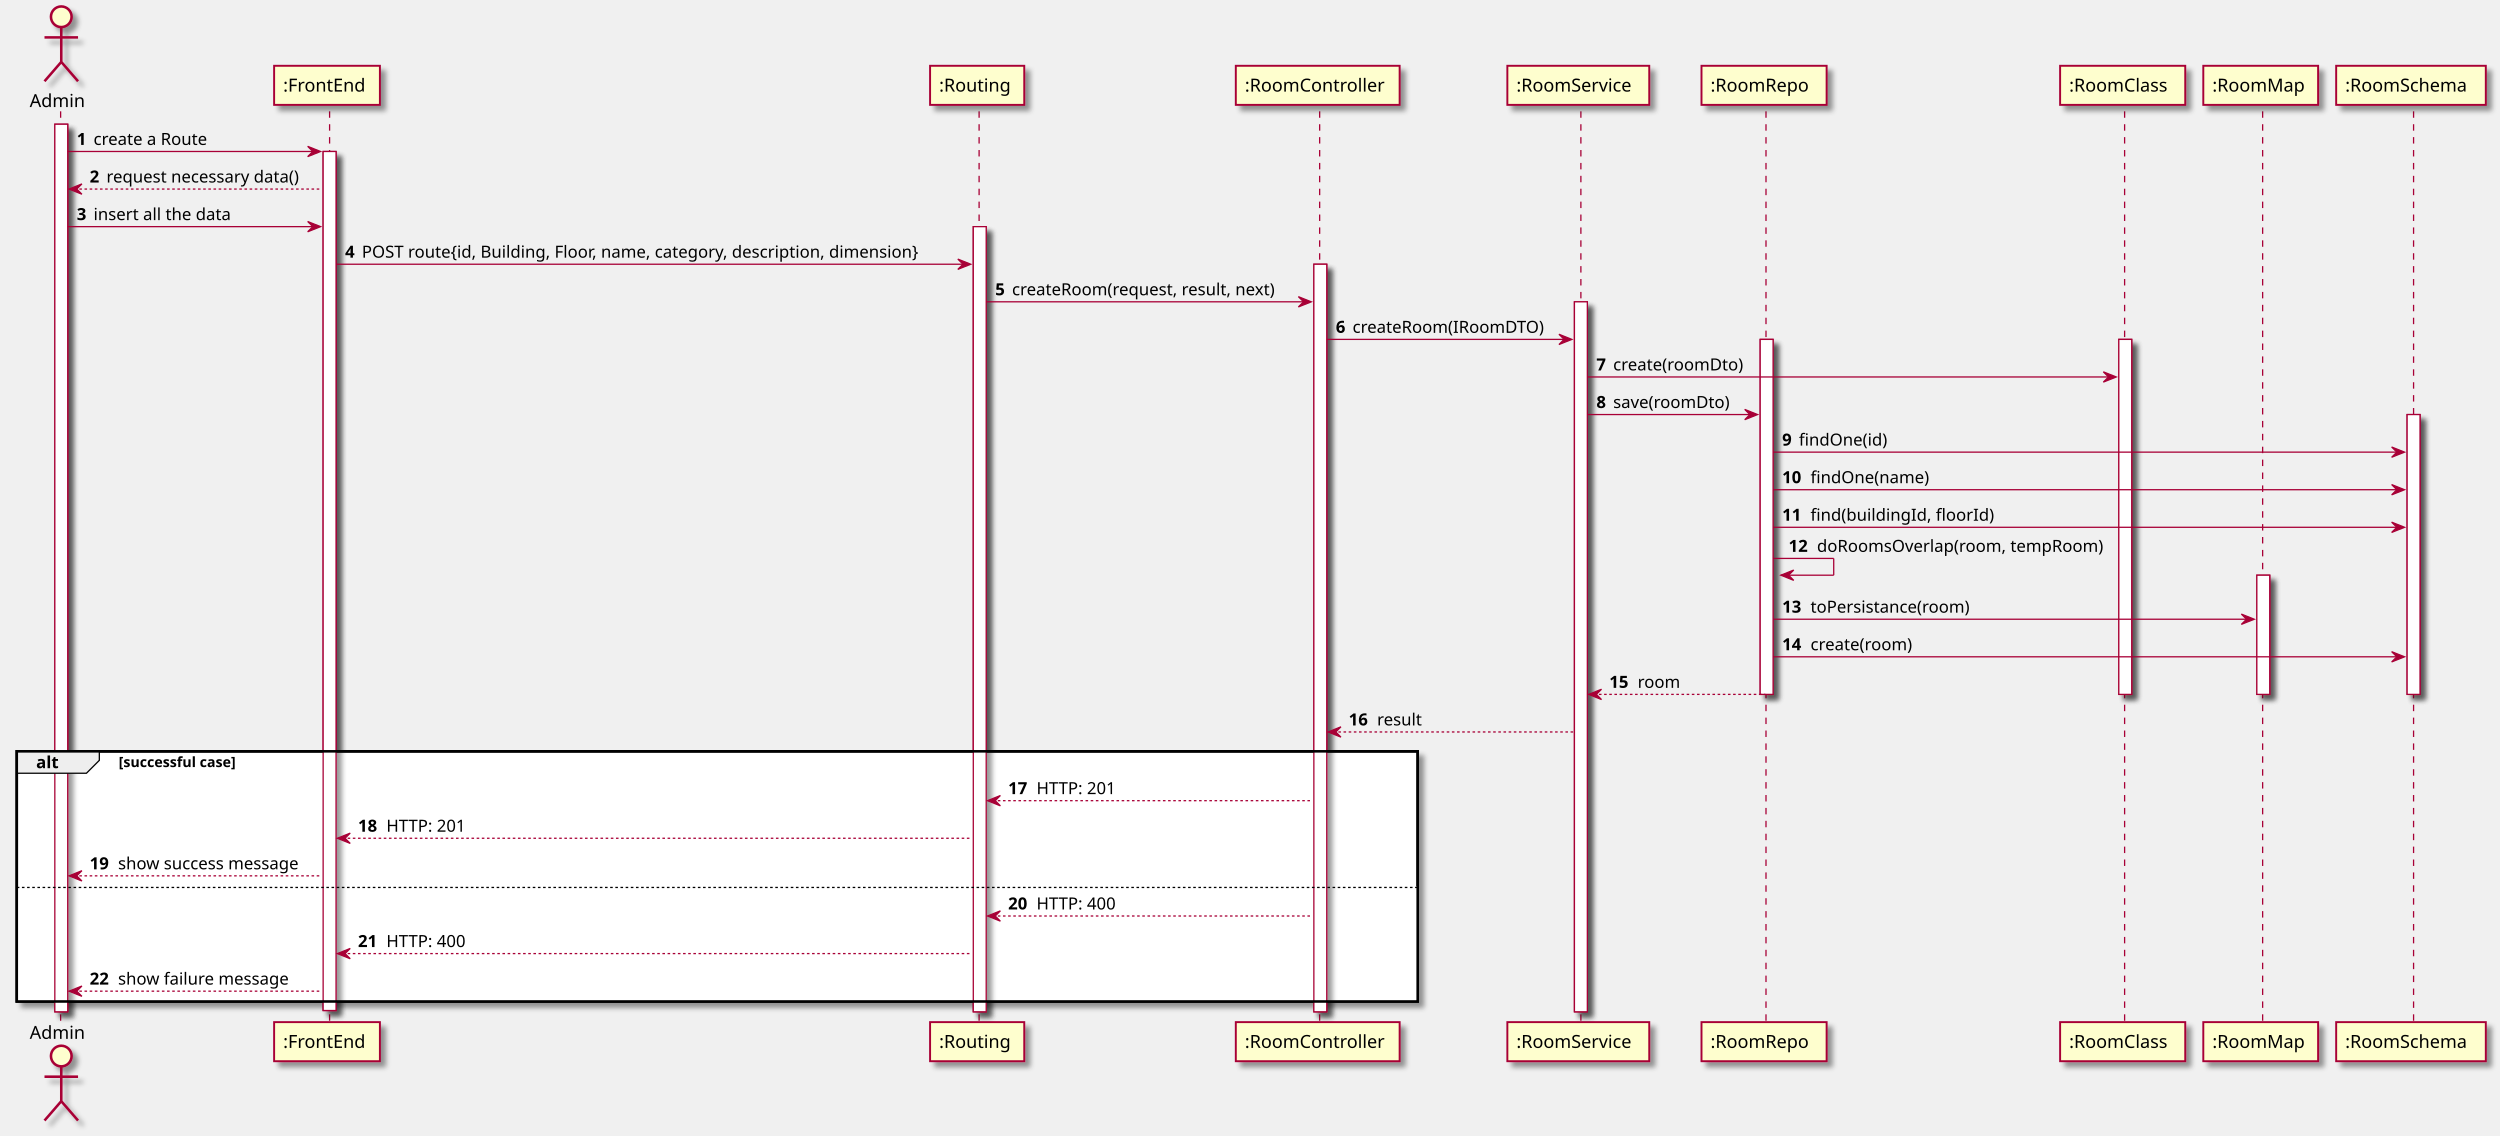
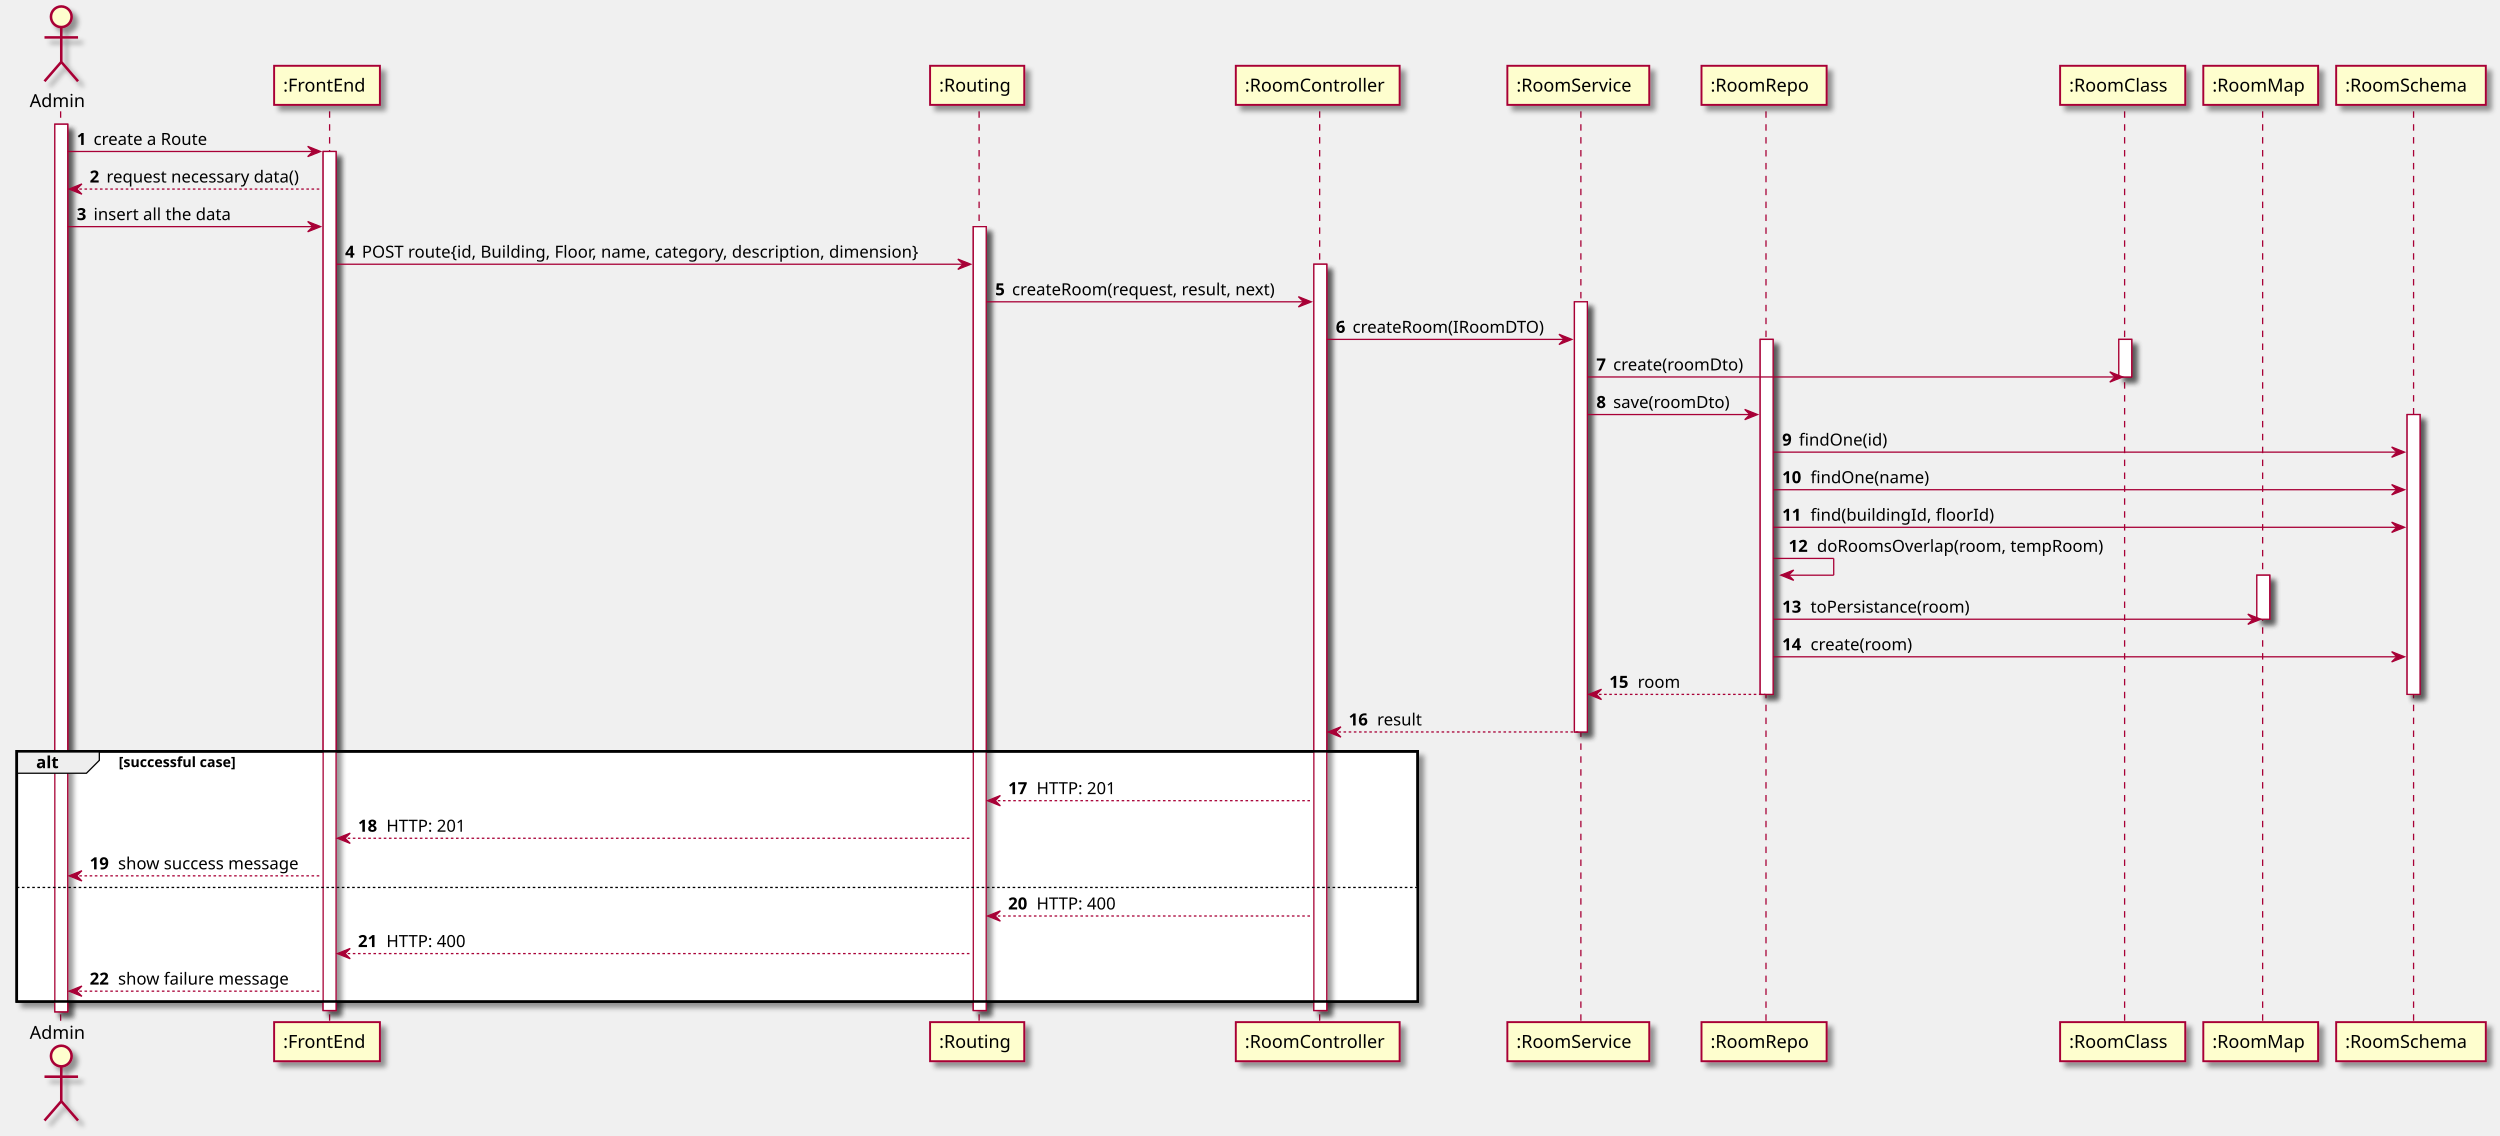
<svg xmlns="http://www.w3.org/2000/svg" contentScriptType="application/ecmascript" contentStyleType="text/css" height="880px" preserveAspectRatio="none" style="width:1938px;height:880px;" version="1.1" viewBox="0 0 1938 880" width="1938px" zoomAndPan="magnify">
  <defs>
-     <filter height="300%" id="fq3aflymbqfn6" width="300%" x="-1" y="-1">
+     <filter height="300%" id="f1nnuyp2py1yns" width="300%" x="-1" y="-1">
      <feGaussianBlur result="blurOut" stdDeviation="2.0" />
      <feColorMatrix in="blurOut" result="blurOut2" type="matrix" values="0 0 0 0 0 0 0 0 0 0 0 0 0 0 0 0 0 0 .4 0" />
      <feOffset dx="4.0" dy="4.0" in="blurOut2" result="blurOut3" />
      <feBlend in="SourceGraphic" in2="blurOut3" mode="normal" />
    </filter>
  </defs>
  <g>
-     <rect fill="#FFFFFF" filter="url(#fq3aflymbqfn6)" height="688.055" style="stroke: #A80036; stroke-width: 1.0;" width="10" x="42.5" y="96.297" />
-     <rect fill="#FFFFFF" filter="url(#fq3aflymbqfn6)" height="665.922" style="stroke: #A80036; stroke-width: 1.0;" width="10" x="250.5" y="117.43" />
-     <rect fill="#FFFFFF" filter="url(#fq3aflymbqfn6)" height="608.656" style="stroke: #A80036; stroke-width: 1.0;" width="10" x="754.5" y="175.695" />
-     <rect fill="#FFFFFF" filter="url(#fq3aflymbqfn6)" height="579.523" style="stroke: #A80036; stroke-width: 1.0;" width="10" x="1018.5" y="204.828" />
-     <rect fill="#FFFFFF" filter="url(#fq3aflymbqfn6)" height="550.391" style="stroke: #A80036; stroke-width: 1.0;" width="10" x="1220.5" y="233.961" />
-     <rect fill="#FFFFFF" filter="url(#fq3aflymbqfn6)" height="275.195" style="stroke: #A80036; stroke-width: 1.0;" width="10" x="1364.5" y="263.094" />
-     <rect fill="#FFFFFF" filter="url(#fq3aflymbqfn6)" height="275.195" style="stroke: #A80036; stroke-width: 1.0;" width="10" x="1642.5" y="263.094" />
-     <rect fill="#FFFFFF" filter="url(#fq3aflymbqfn6)" height="92.398" style="stroke: #A80036; stroke-width: 1.0;" width="10" x="1749.5" y="445.891" />
-     <rect fill="#FFFFFF" filter="url(#fq3aflymbqfn6)" height="216.93" style="stroke: #A80036; stroke-width: 1.0;" width="10" x="1866" y="321.359" />
-     <rect fill="#FFFFFF" filter="url(#fq3aflymbqfn6)" height="193.93" style="stroke: #000000; stroke-width: 2.0;" width="1086" x="13" y="582.422" />
+     <rect fill="#FFFFFF" filter="url(#f1nnuyp2py1yns)" height="688.055" style="stroke: #A80036; stroke-width: 1.0;" width="10" x="42.5" y="96.297" />
+     <rect fill="#FFFFFF" filter="url(#f1nnuyp2py1yns)" height="665.922" style="stroke: #A80036; stroke-width: 1.0;" width="10" x="250.5" y="117.43" />
+     <rect fill="#FFFFFF" filter="url(#f1nnuyp2py1yns)" height="607.656" style="stroke: #A80036; stroke-width: 1.0;" width="10" x="754.5" y="175.695" />
+     <rect fill="#FFFFFF" filter="url(#f1nnuyp2py1yns)" height="578.523" style="stroke: #A80036; stroke-width: 1.0;" width="10" x="1018.5" y="204.828" />
+     <rect fill="#FFFFFF" filter="url(#f1nnuyp2py1yns)" height="333.461" style="stroke: #A80036; stroke-width: 1.0;" width="10" x="1220.5" y="233.961" />
+     <rect fill="#FFFFFF" filter="url(#f1nnuyp2py1yns)" height="275.195" style="stroke: #A80036; stroke-width: 1.0;" width="10" x="1364.5" y="263.094" />
+     <rect fill="#FFFFFF" filter="url(#f1nnuyp2py1yns)" height="29.133" style="stroke: #A80036; stroke-width: 1.0;" width="10" x="1642.5" y="263.094" />
+     <rect fill="#FFFFFF" filter="url(#f1nnuyp2py1yns)" height="34.133" style="stroke: #A80036; stroke-width: 1.0;" width="10" x="1749.5" y="445.891" />
+     <rect fill="#FFFFFF" filter="url(#f1nnuyp2py1yns)" height="216.93" style="stroke: #A80036; stroke-width: 1.0;" width="10" x="1866" y="321.359" />
+     <rect fill="#FFFFFF" filter="url(#f1nnuyp2py1yns)" height="193.93" style="stroke: #000000; stroke-width: 2.0;" width="1086" x="13" y="582.422" />
    <rect fill="#FFFFFF" height="89.398" style="stroke: none; stroke-width: 1.0;" width="1086" x="13" y="686.953" />
    <line style="stroke: #A80036; stroke-width: 1.0; stroke-dasharray: 5.0,5.0;" x1="47" x2="47" y1="86.297" y2="793.352" />
    <line style="stroke: #A80036; stroke-width: 1.0; stroke-dasharray: 5.0,5.0;" x1="255.5" x2="255.5" y1="86.297" y2="793.352" />
    <line style="stroke: #A80036; stroke-width: 1.0; stroke-dasharray: 5.0,5.0;" x1="759" x2="759" y1="86.297" y2="793.352" />
    <line style="stroke: #A80036; stroke-width: 1.0; stroke-dasharray: 5.0,5.0;" x1="1023" x2="1023" y1="86.297" y2="793.352" />
    <line style="stroke: #A80036; stroke-width: 1.0; stroke-dasharray: 5.0,5.0;" x1="1225.5" x2="1225.5" y1="86.297" y2="793.352" />
    <line style="stroke: #A80036; stroke-width: 1.0; stroke-dasharray: 5.0,5.0;" x1="1369" x2="1369" y1="86.297" y2="793.352" />
    <line style="stroke: #A80036; stroke-width: 1.0; stroke-dasharray: 5.0,5.0;" x1="1647" x2="1647" y1="86.297" y2="793.352" />
    <line style="stroke: #A80036; stroke-width: 1.0; stroke-dasharray: 5.0,5.0;" x1="1754" x2="1754" y1="86.297" y2="793.352" />
    <line style="stroke: #A80036; stroke-width: 1.0; stroke-dasharray: 5.0,5.0;" x1="1871" x2="1871" y1="86.297" y2="793.352" />
    <text fill="#000000" font-family="sans-serif" font-size="14" lengthAdjust="spacingAndGlyphs" textLength="43" x="23" y="82.995">Admin</text>
-     <ellipse cx="47.5" cy="13" fill="#FEFECE" filter="url(#fq3aflymbqfn6)" rx="8" ry="8" style="stroke: #A80036; stroke-width: 2.0;" />
-     <path d="M47.5,21 L47.5,48 M34.5,29 L60.5,29 M47.5,48 L34.5,63 M47.5,48 L60.5,63 " fill="none" filter="url(#fq3aflymbqfn6)" style="stroke: #A80036; stroke-width: 2.0;" />
+     <ellipse cx="47.5" cy="13" fill="#FEFECE" filter="url(#f1nnuyp2py1yns)" rx="8" ry="8" style="stroke: #A80036; stroke-width: 2.0;" />
+     <path d="M47.5,21 L47.5,48 M34.5,29 L60.5,29 M47.5,48 L34.5,63 M47.5,48 L60.5,63 " fill="none" filter="url(#f1nnuyp2py1yns)" style="stroke: #A80036; stroke-width: 2.0;" />
    <text fill="#000000" font-family="sans-serif" font-size="14" lengthAdjust="spacingAndGlyphs" textLength="43" x="23" y="805.347">Admin</text>
-     <ellipse cx="47.5" cy="818.648" fill="#FEFECE" filter="url(#fq3aflymbqfn6)" rx="8" ry="8" style="stroke: #A80036; stroke-width: 2.0;" />
-     <path d="M47.5,826.648 L47.5,853.648 M34.5,834.648 L60.5,834.648 M47.5,853.648 L34.5,868.648 M47.5,853.648 L60.5,868.648 " fill="none" filter="url(#fq3aflymbqfn6)" style="stroke: #A80036; stroke-width: 2.0;" />
-     <rect fill="#FEFECE" filter="url(#fq3aflymbqfn6)" height="30.297" style="stroke: #A80036; stroke-width: 1.5;" width="82" x="212.5" y="51" />
+     <ellipse cx="47.5" cy="818.648" fill="#FEFECE" filter="url(#f1nnuyp2py1yns)" rx="8" ry="8" style="stroke: #A80036; stroke-width: 2.0;" />
+     <path d="M47.5,826.648 L47.5,853.648 M34.5,834.648 L60.5,834.648 M47.5,853.648 L34.5,868.648 M47.5,853.648 L60.5,868.648 " fill="none" filter="url(#f1nnuyp2py1yns)" style="stroke: #A80036; stroke-width: 2.0;" />
+     <rect fill="#FEFECE" filter="url(#f1nnuyp2py1yns)" height="30.297" style="stroke: #A80036; stroke-width: 1.5;" width="82" x="212.5" y="51" />
    <text fill="#000000" font-family="sans-serif" font-size="14" lengthAdjust="spacingAndGlyphs" textLength="68" x="219.5" y="70.995">:FrontEnd</text>
-     <rect fill="#FEFECE" filter="url(#fq3aflymbqfn6)" height="30.297" style="stroke: #A80036; stroke-width: 1.5;" width="82" x="212.5" y="792.352" />
+     <rect fill="#FEFECE" filter="url(#f1nnuyp2py1yns)" height="30.297" style="stroke: #A80036; stroke-width: 1.5;" width="82" x="212.5" y="792.352" />
    <text fill="#000000" font-family="sans-serif" font-size="14" lengthAdjust="spacingAndGlyphs" textLength="68" x="219.5" y="812.347">:FrontEnd</text>
-     <rect fill="#FEFECE" filter="url(#fq3aflymbqfn6)" height="30.297" style="stroke: #A80036; stroke-width: 1.5;" width="73" x="721" y="51" />
+     <rect fill="#FEFECE" filter="url(#f1nnuyp2py1yns)" height="30.297" style="stroke: #A80036; stroke-width: 1.5;" width="73" x="721" y="51" />
    <text fill="#000000" font-family="sans-serif" font-size="14" lengthAdjust="spacingAndGlyphs" textLength="59" x="728" y="70.995">:Routing</text>
-     <rect fill="#FEFECE" filter="url(#fq3aflymbqfn6)" height="30.297" style="stroke: #A80036; stroke-width: 1.5;" width="73" x="721" y="792.352" />
+     <rect fill="#FEFECE" filter="url(#f1nnuyp2py1yns)" height="30.297" style="stroke: #A80036; stroke-width: 1.5;" width="73" x="721" y="792.352" />
    <text fill="#000000" font-family="sans-serif" font-size="14" lengthAdjust="spacingAndGlyphs" textLength="59" x="728" y="812.347">:Routing</text>
-     <rect fill="#FEFECE" filter="url(#fq3aflymbqfn6)" height="30.297" style="stroke: #A80036; stroke-width: 1.5;" width="127" x="958" y="51" />
+     <rect fill="#FEFECE" filter="url(#f1nnuyp2py1yns)" height="30.297" style="stroke: #A80036; stroke-width: 1.5;" width="127" x="958" y="51" />
    <text fill="#000000" font-family="sans-serif" font-size="14" lengthAdjust="spacingAndGlyphs" textLength="113" x="965" y="70.995">:RoomController</text>
-     <rect fill="#FEFECE" filter="url(#fq3aflymbqfn6)" height="30.297" style="stroke: #A80036; stroke-width: 1.5;" width="127" x="958" y="792.352" />
+     <rect fill="#FEFECE" filter="url(#f1nnuyp2py1yns)" height="30.297" style="stroke: #A80036; stroke-width: 1.5;" width="127" x="958" y="792.352" />
    <text fill="#000000" font-family="sans-serif" font-size="14" lengthAdjust="spacingAndGlyphs" textLength="113" x="965" y="812.347">:RoomController</text>
-     <rect fill="#FEFECE" filter="url(#fq3aflymbqfn6)" height="30.297" style="stroke: #A80036; stroke-width: 1.5;" width="110" x="1168.5" y="51" />
+     <rect fill="#FEFECE" filter="url(#f1nnuyp2py1yns)" height="30.297" style="stroke: #A80036; stroke-width: 1.5;" width="110" x="1168.5" y="51" />
    <text fill="#000000" font-family="sans-serif" font-size="14" lengthAdjust="spacingAndGlyphs" textLength="96" x="1175.5" y="70.995">:RoomService</text>
-     <rect fill="#FEFECE" filter="url(#fq3aflymbqfn6)" height="30.297" style="stroke: #A80036; stroke-width: 1.5;" width="110" x="1168.5" y="792.352" />
+     <rect fill="#FEFECE" filter="url(#f1nnuyp2py1yns)" height="30.297" style="stroke: #A80036; stroke-width: 1.5;" width="110" x="1168.5" y="792.352" />
    <text fill="#000000" font-family="sans-serif" font-size="14" lengthAdjust="spacingAndGlyphs" textLength="96" x="1175.5" y="812.347">:RoomService</text>
-     <rect fill="#FEFECE" filter="url(#fq3aflymbqfn6)" height="30.297" style="stroke: #A80036; stroke-width: 1.5;" width="97" x="1319" y="51" />
+     <rect fill="#FEFECE" filter="url(#f1nnuyp2py1yns)" height="30.297" style="stroke: #A80036; stroke-width: 1.5;" width="97" x="1319" y="51" />
    <text fill="#000000" font-family="sans-serif" font-size="14" lengthAdjust="spacingAndGlyphs" textLength="83" x="1326" y="70.995">:RoomRepo</text>
-     <rect fill="#FEFECE" filter="url(#fq3aflymbqfn6)" height="30.297" style="stroke: #A80036; stroke-width: 1.5;" width="97" x="1319" y="792.352" />
+     <rect fill="#FEFECE" filter="url(#f1nnuyp2py1yns)" height="30.297" style="stroke: #A80036; stroke-width: 1.5;" width="97" x="1319" y="792.352" />
    <text fill="#000000" font-family="sans-serif" font-size="14" lengthAdjust="spacingAndGlyphs" textLength="83" x="1326" y="812.347">:RoomRepo</text>
-     <rect fill="#FEFECE" filter="url(#fq3aflymbqfn6)" height="30.297" style="stroke: #A80036; stroke-width: 1.5;" width="97" x="1597" y="51" />
+     <rect fill="#FEFECE" filter="url(#f1nnuyp2py1yns)" height="30.297" style="stroke: #A80036; stroke-width: 1.5;" width="97" x="1597" y="51" />
    <text fill="#000000" font-family="sans-serif" font-size="14" lengthAdjust="spacingAndGlyphs" textLength="83" x="1604" y="70.995">:RoomClass</text>
-     <rect fill="#FEFECE" filter="url(#fq3aflymbqfn6)" height="30.297" style="stroke: #A80036; stroke-width: 1.5;" width="97" x="1597" y="792.352" />
+     <rect fill="#FEFECE" filter="url(#f1nnuyp2py1yns)" height="30.297" style="stroke: #A80036; stroke-width: 1.5;" width="97" x="1597" y="792.352" />
    <text fill="#000000" font-family="sans-serif" font-size="14" lengthAdjust="spacingAndGlyphs" textLength="83" x="1604" y="812.347">:RoomClass</text>
-     <rect fill="#FEFECE" filter="url(#fq3aflymbqfn6)" height="30.297" style="stroke: #A80036; stroke-width: 1.5;" width="89" x="1708" y="51" />
+     <rect fill="#FEFECE" filter="url(#f1nnuyp2py1yns)" height="30.297" style="stroke: #A80036; stroke-width: 1.5;" width="89" x="1708" y="51" />
    <text fill="#000000" font-family="sans-serif" font-size="14" lengthAdjust="spacingAndGlyphs" textLength="75" x="1715" y="70.995">:RoomMap</text>
-     <rect fill="#FEFECE" filter="url(#fq3aflymbqfn6)" height="30.297" style="stroke: #A80036; stroke-width: 1.5;" width="89" x="1708" y="792.352" />
+     <rect fill="#FEFECE" filter="url(#f1nnuyp2py1yns)" height="30.297" style="stroke: #A80036; stroke-width: 1.5;" width="89" x="1708" y="792.352" />
    <text fill="#000000" font-family="sans-serif" font-size="14" lengthAdjust="spacingAndGlyphs" textLength="75" x="1715" y="812.347">:RoomMap</text>
-     <rect fill="#FEFECE" filter="url(#fq3aflymbqfn6)" height="30.297" style="stroke: #A80036; stroke-width: 1.5;" width="116" x="1811" y="51" />
+     <rect fill="#FEFECE" filter="url(#f1nnuyp2py1yns)" height="30.297" style="stroke: #A80036; stroke-width: 1.5;" width="116" x="1811" y="51" />
    <text fill="#000000" font-family="sans-serif" font-size="14" lengthAdjust="spacingAndGlyphs" textLength="102" x="1818" y="70.995">:RoomSchema</text>
-     <rect fill="#FEFECE" filter="url(#fq3aflymbqfn6)" height="30.297" style="stroke: #A80036; stroke-width: 1.5;" width="116" x="1811" y="792.352" />
+     <rect fill="#FEFECE" filter="url(#f1nnuyp2py1yns)" height="30.297" style="stroke: #A80036; stroke-width: 1.5;" width="116" x="1811" y="792.352" />
    <text fill="#000000" font-family="sans-serif" font-size="14" lengthAdjust="spacingAndGlyphs" textLength="102" x="1818" y="812.347">:RoomSchema</text>
-     <rect fill="#FFFFFF" filter="url(#fq3aflymbqfn6)" height="688.055" style="stroke: #A80036; stroke-width: 1.0;" width="10" x="42.5" y="96.297" />
-     <rect fill="#FFFFFF" filter="url(#fq3aflymbqfn6)" height="665.922" style="stroke: #A80036; stroke-width: 1.0;" width="10" x="250.5" y="117.43" />
-     <rect fill="#FFFFFF" filter="url(#fq3aflymbqfn6)" height="608.656" style="stroke: #A80036; stroke-width: 1.0;" width="10" x="754.5" y="175.695" />
-     <rect fill="#FFFFFF" filter="url(#fq3aflymbqfn6)" height="579.523" style="stroke: #A80036; stroke-width: 1.0;" width="10" x="1018.5" y="204.828" />
-     <rect fill="#FFFFFF" filter="url(#fq3aflymbqfn6)" height="550.391" style="stroke: #A80036; stroke-width: 1.0;" width="10" x="1220.5" y="233.961" />
-     <rect fill="#FFFFFF" filter="url(#fq3aflymbqfn6)" height="275.195" style="stroke: #A80036; stroke-width: 1.0;" width="10" x="1364.5" y="263.094" />
-     <rect fill="#FFFFFF" filter="url(#fq3aflymbqfn6)" height="275.195" style="stroke: #A80036; stroke-width: 1.0;" width="10" x="1642.5" y="263.094" />
-     <rect fill="#FFFFFF" filter="url(#fq3aflymbqfn6)" height="92.398" style="stroke: #A80036; stroke-width: 1.0;" width="10" x="1749.5" y="445.891" />
-     <rect fill="#FFFFFF" filter="url(#fq3aflymbqfn6)" height="216.93" style="stroke: #A80036; stroke-width: 1.0;" width="10" x="1866" y="321.359" />
+     <rect fill="#FFFFFF" filter="url(#f1nnuyp2py1yns)" height="688.055" style="stroke: #A80036; stroke-width: 1.0;" width="10" x="42.5" y="96.297" />
+     <rect fill="#FFFFFF" filter="url(#f1nnuyp2py1yns)" height="665.922" style="stroke: #A80036; stroke-width: 1.0;" width="10" x="250.5" y="117.43" />
+     <rect fill="#FFFFFF" filter="url(#f1nnuyp2py1yns)" height="607.656" style="stroke: #A80036; stroke-width: 1.0;" width="10" x="754.5" y="175.695" />
+     <rect fill="#FFFFFF" filter="url(#f1nnuyp2py1yns)" height="578.523" style="stroke: #A80036; stroke-width: 1.0;" width="10" x="1018.5" y="204.828" />
+     <rect fill="#FFFFFF" filter="url(#f1nnuyp2py1yns)" height="333.461" style="stroke: #A80036; stroke-width: 1.0;" width="10" x="1220.5" y="233.961" />
+     <rect fill="#FFFFFF" filter="url(#f1nnuyp2py1yns)" height="275.195" style="stroke: #A80036; stroke-width: 1.0;" width="10" x="1364.5" y="263.094" />
+     <rect fill="#FFFFFF" filter="url(#f1nnuyp2py1yns)" height="29.133" style="stroke: #A80036; stroke-width: 1.0;" width="10" x="1642.5" y="263.094" />
+     <rect fill="#FFFFFF" filter="url(#f1nnuyp2py1yns)" height="34.133" style="stroke: #A80036; stroke-width: 1.0;" width="10" x="1749.5" y="445.891" />
+     <rect fill="#FFFFFF" filter="url(#f1nnuyp2py1yns)" height="216.93" style="stroke: #A80036; stroke-width: 1.0;" width="10" x="1866" y="321.359" />
    <polygon fill="#A80036" points="238.5,113.43,248.5,117.43,238.5,121.43,242.5,117.43" style="stroke: #A80036; stroke-width: 1.0;" />
    <line style="stroke: #A80036; stroke-width: 1.0;" x1="52.5" x2="244.5" y1="117.43" y2="117.43" />
    <text fill="#000000" font-family="sans-serif" font-size="13" font-weight="bold" lengthAdjust="spacingAndGlyphs" textLength="9" x="59.5" y="112.364">1</text>
    <text fill="#000000" font-family="sans-serif" font-size="13" lengthAdjust="spacingAndGlyphs" textLength="94" x="72.5" y="112.364">create a Route</text>
    <polygon fill="#A80036" points="63.5,142.562,53.5,146.562,63.5,150.562,59.5,146.562" style="stroke: #A80036; stroke-width: 1.0;" />
    <line style="stroke: #A80036; stroke-width: 1.0; stroke-dasharray: 2.0,2.0;" x1="57.5" x2="249.5" y1="146.562" y2="146.562" />
    <text fill="#000000" font-family="sans-serif" font-size="13" font-weight="bold" lengthAdjust="spacingAndGlyphs" textLength="9" x="69.5" y="141.497">2</text>
    <text fill="#000000" font-family="sans-serif" font-size="13" lengthAdjust="spacingAndGlyphs" textLength="161" x="82.5" y="141.497">request necessary data()</text>
    <polygon fill="#A80036" points="238.5,171.695,248.5,175.695,238.5,179.695,242.5,175.695" style="stroke: #A80036; stroke-width: 1.0;" />
    <line style="stroke: #A80036; stroke-width: 1.0;" x1="52.5" x2="244.5" y1="175.695" y2="175.695" />
    <text fill="#000000" font-family="sans-serif" font-size="13" font-weight="bold" lengthAdjust="spacingAndGlyphs" textLength="9" x="59.5" y="170.629">3</text>
    <text fill="#000000" font-family="sans-serif" font-size="13" lengthAdjust="spacingAndGlyphs" textLength="112" x="72.5" y="170.629">insert all the data</text>
    <polygon fill="#A80036" points="742.5,200.828,752.5,204.828,742.5,208.828,746.5,204.828" style="stroke: #A80036; stroke-width: 1.0;" />
    <line style="stroke: #A80036; stroke-width: 1.0;" x1="260.5" x2="748.5" y1="204.828" y2="204.828" />
    <text fill="#000000" font-family="sans-serif" font-size="13" font-weight="bold" lengthAdjust="spacingAndGlyphs" textLength="9" x="267.5" y="199.762">4</text>
    <text fill="#000000" font-family="sans-serif" font-size="13" lengthAdjust="spacingAndGlyphs" textLength="457" x="280.5" y="199.762">POST route{id, Building, Floor, name, category, description, dimension}</text>
    <polygon fill="#A80036" points="1006.5,229.961,1016.5,233.961,1006.5,237.961,1010.5,233.961" style="stroke: #A80036; stroke-width: 1.0;" />
    <line style="stroke: #A80036; stroke-width: 1.0;" x1="764.5" x2="1012.5" y1="233.961" y2="233.961" />
    <text fill="#000000" font-family="sans-serif" font-size="13" font-weight="bold" lengthAdjust="spacingAndGlyphs" textLength="9" x="771.5" y="228.895">5</text>
    <text fill="#000000" font-family="sans-serif" font-size="13" lengthAdjust="spacingAndGlyphs" textLength="217" x="784.5" y="228.895">createRoom(request, result, next)</text>
    <polygon fill="#A80036" points="1208.5,259.094,1218.5,263.094,1208.5,267.094,1212.5,263.094" style="stroke: #A80036; stroke-width: 1.0;" />
    <line style="stroke: #A80036; stroke-width: 1.0;" x1="1028.5" x2="1214.5" y1="263.094" y2="263.094" />
    <text fill="#000000" font-family="sans-serif" font-size="13" font-weight="bold" lengthAdjust="spacingAndGlyphs" textLength="9" x="1035.5" y="258.028">6</text>
    <text fill="#000000" font-family="sans-serif" font-size="13" lengthAdjust="spacingAndGlyphs" textLength="155" x="1048.5" y="258.028">createRoom(IRoomDTO)</text>
-     <polygon fill="#A80036" points="1630.5,288.227,1640.5,292.227,1630.5,296.227,1634.5,292.227" style="stroke: #A80036; stroke-width: 1.0;" />
-     <line style="stroke: #A80036; stroke-width: 1.0;" x1="1230.5" x2="1636.5" y1="292.227" y2="292.227" />
+     <polygon fill="#A80036" points="1635.5,288.227,1645.5,292.227,1635.5,296.227,1639.5,292.227" style="stroke: #A80036; stroke-width: 1.0;" />
+     <line style="stroke: #A80036; stroke-width: 1.0;" x1="1230.5" x2="1641.5" y1="292.227" y2="292.227" />
    <text fill="#000000" font-family="sans-serif" font-size="13" font-weight="bold" lengthAdjust="spacingAndGlyphs" textLength="9" x="1237.5" y="287.161">7</text>
    <text fill="#000000" font-family="sans-serif" font-size="13" lengthAdjust="spacingAndGlyphs" textLength="108" x="1250.5" y="287.161">create(roomDto)</text>
    <polygon fill="#A80036" points="1352.5,317.359,1362.5,321.359,1352.5,325.359,1356.5,321.359" style="stroke: #A80036; stroke-width: 1.0;" />
    <line style="stroke: #A80036; stroke-width: 1.0;" x1="1230.5" x2="1358.5" y1="321.359" y2="321.359" />
    <text fill="#000000" font-family="sans-serif" font-size="13" font-weight="bold" lengthAdjust="spacingAndGlyphs" textLength="9" x="1237.5" y="316.293">8</text>
    <text fill="#000000" font-family="sans-serif" font-size="13" lengthAdjust="spacingAndGlyphs" textLength="97" x="1250.5" y="316.293">save(roomDto)</text>
    <polygon fill="#A80036" points="1854,346.492,1864,350.492,1854,354.492,1858,350.492" style="stroke: #A80036; stroke-width: 1.0;" />
    <line style="stroke: #A80036; stroke-width: 1.0;" x1="1374.5" x2="1860" y1="350.492" y2="350.492" />
    <text fill="#000000" font-family="sans-serif" font-size="13" font-weight="bold" lengthAdjust="spacingAndGlyphs" textLength="9" x="1381.5" y="345.426">9</text>
    <text fill="#000000" font-family="sans-serif" font-size="13" lengthAdjust="spacingAndGlyphs" textLength="70" x="1394.5" y="345.426">findOne(id)</text>
    <polygon fill="#A80036" points="1854,375.625,1864,379.625,1854,383.625,1858,379.625" style="stroke: #A80036; stroke-width: 1.0;" />
    <line style="stroke: #A80036; stroke-width: 1.0;" x1="1374.5" x2="1860" y1="379.625" y2="379.625" />
    <text fill="#000000" font-family="sans-serif" font-size="13" font-weight="bold" lengthAdjust="spacingAndGlyphs" textLength="18" x="1381.5" y="374.559">10</text>
    <text fill="#000000" font-family="sans-serif" font-size="13" lengthAdjust="spacingAndGlyphs" textLength="96" x="1403.5" y="374.559">findOne(name)</text>
    <polygon fill="#A80036" points="1854,404.758,1864,408.758,1854,412.758,1858,408.758" style="stroke: #A80036; stroke-width: 1.0;" />
    <line style="stroke: #A80036; stroke-width: 1.0;" x1="1374.5" x2="1860" y1="408.758" y2="408.758" />
    <text fill="#000000" font-family="sans-serif" font-size="13" font-weight="bold" lengthAdjust="spacingAndGlyphs" textLength="18" x="1381.5" y="403.692">11</text>
    <text fill="#000000" font-family="sans-serif" font-size="13" lengthAdjust="spacingAndGlyphs" textLength="140" x="1403.5" y="403.692">find(buildingId, floorId)</text>
    <line style="stroke: #A80036; stroke-width: 1.0;" x1="1374.5" x2="1421.5" y1="432.891" y2="432.891" />
    <line style="stroke: #A80036; stroke-width: 1.0;" x1="1421.5" x2="1421.5" y1="432.891" y2="445.891" />
    <line style="stroke: #A80036; stroke-width: 1.0;" x1="1380.5" x2="1421.5" y1="445.891" y2="445.891" />
    <polygon fill="#A80036" points="1390.5,441.891,1380.5,445.891,1390.5,449.891,1386.5,445.891" style="stroke: #A80036; stroke-width: 1.0;" />
    <text fill="#000000" font-family="sans-serif" font-size="13" font-weight="bold" lengthAdjust="spacingAndGlyphs" textLength="18" x="1386.5" y="427.825">12</text>
    <text fill="#000000" font-family="sans-serif" font-size="13" lengthAdjust="spacingAndGlyphs" textLength="232" x="1408.5" y="427.825">doRoomsOverlap(room, tempRoom)</text>
-     <polygon fill="#A80036" points="1737.5,476.023,1747.5,480.023,1737.5,484.023,1741.5,480.023" style="stroke: #A80036; stroke-width: 1.0;" />
-     <line style="stroke: #A80036; stroke-width: 1.0;" x1="1374.5" x2="1743.5" y1="480.023" y2="480.023" />
+     <polygon fill="#A80036" points="1742.5,476.023,1752.5,480.023,1742.5,484.023,1746.5,480.023" style="stroke: #A80036; stroke-width: 1.0;" />
+     <line style="stroke: #A80036; stroke-width: 1.0;" x1="1374.5" x2="1748.5" y1="480.023" y2="480.023" />
    <text fill="#000000" font-family="sans-serif" font-size="13" font-weight="bold" lengthAdjust="spacingAndGlyphs" textLength="18" x="1381.5" y="474.957">13</text>
    <text fill="#000000" font-family="sans-serif" font-size="13" lengthAdjust="spacingAndGlyphs" textLength="131" x="1403.5" y="474.957">toPersistance(room)</text>
    <polygon fill="#A80036" points="1854,505.156,1864,509.156,1854,513.156,1858,509.156" style="stroke: #A80036; stroke-width: 1.0;" />
    <line style="stroke: #A80036; stroke-width: 1.0;" x1="1374.5" x2="1860" y1="509.156" y2="509.156" />
    <text fill="#000000" font-family="sans-serif" font-size="13" font-weight="bold" lengthAdjust="spacingAndGlyphs" textLength="18" x="1381.5" y="504.09">14</text>
    <text fill="#000000" font-family="sans-serif" font-size="13" lengthAdjust="spacingAndGlyphs" textLength="85" x="1403.5" y="504.09">create(room)</text>
    <polygon fill="#A80036" points="1241.5,534.289,1231.5,538.289,1241.5,542.289,1237.5,538.289" style="stroke: #A80036; stroke-width: 1.0;" />
    <line style="stroke: #A80036; stroke-width: 1.0; stroke-dasharray: 2.0,2.0;" x1="1235.5" x2="1368.5" y1="538.289" y2="538.289" />
    <text fill="#000000" font-family="sans-serif" font-size="13" font-weight="bold" lengthAdjust="spacingAndGlyphs" textLength="18" x="1247.5" y="533.223">15</text>
    <text fill="#000000" font-family="sans-serif" font-size="13" lengthAdjust="spacingAndGlyphs" textLength="34" x="1269.5" y="533.223">room</text>
    <polygon fill="#A80036" points="1039.5,563.422,1029.5,567.422,1039.5,571.422,1035.5,567.422" style="stroke: #A80036; stroke-width: 1.0;" />
-     <line style="stroke: #A80036; stroke-width: 1.0; stroke-dasharray: 2.0,2.0;" x1="1033.5" x2="1219.5" y1="567.422" y2="567.422" />
+     <line style="stroke: #A80036; stroke-width: 1.0; stroke-dasharray: 2.0,2.0;" x1="1033.5" x2="1224.5" y1="567.422" y2="567.422" />
    <text fill="#000000" font-family="sans-serif" font-size="13" font-weight="bold" lengthAdjust="spacingAndGlyphs" textLength="18" x="1045.5" y="562.356">16</text>
    <text fill="#000000" font-family="sans-serif" font-size="13" lengthAdjust="spacingAndGlyphs" textLength="36" x="1067.5" y="562.356">result</text>
    <path d="M13,582.422 L77,582.422 L77,589.422 L67,599.422 L13,599.422 L13,582.422 " fill="#EEEEEE" style="stroke: #000000; stroke-width: 1.0;" />
    <rect fill="none" height="193.93" style="stroke: #000000; stroke-width: 2.0;" width="1086" x="13" y="582.422" />
    <text fill="#000000" font-family="sans-serif" font-size="13" font-weight="bold" lengthAdjust="spacingAndGlyphs" textLength="19" x="28" y="595.489">alt</text>
    <text fill="#000000" font-family="sans-serif" font-size="11" font-weight="bold" lengthAdjust="spacingAndGlyphs" textLength="112" x="92" y="594.632">[successful case]</text>
    <polygon fill="#A80036" points="775.5,616.688,765.5,620.688,775.5,624.688,771.5,620.688" style="stroke: #A80036; stroke-width: 1.0;" />
    <line style="stroke: #A80036; stroke-width: 1.0; stroke-dasharray: 2.0,2.0;" x1="769.5" x2="1017.5" y1="620.688" y2="620.688" />
    <text fill="#000000" font-family="sans-serif" font-size="13" font-weight="bold" lengthAdjust="spacingAndGlyphs" textLength="18" x="781.5" y="615.622">17</text>
    <text fill="#000000" font-family="sans-serif" font-size="13" lengthAdjust="spacingAndGlyphs" textLength="64" x="803.5" y="615.622">HTTP: 201</text>
    <polygon fill="#A80036" points="271.5,645.82,261.5,649.82,271.5,653.82,267.5,649.82" style="stroke: #A80036; stroke-width: 1.0;" />
    <line style="stroke: #A80036; stroke-width: 1.0; stroke-dasharray: 2.0,2.0;" x1="265.5" x2="753.5" y1="649.82" y2="649.82" />
    <text fill="#000000" font-family="sans-serif" font-size="13" font-weight="bold" lengthAdjust="spacingAndGlyphs" textLength="18" x="277.5" y="644.754">18</text>
    <text fill="#000000" font-family="sans-serif" font-size="13" lengthAdjust="spacingAndGlyphs" textLength="64" x="299.5" y="644.754">HTTP: 201</text>
    <polygon fill="#A80036" points="63.5,674.953,53.5,678.953,63.5,682.953,59.5,678.953" style="stroke: #A80036; stroke-width: 1.0;" />
    <line style="stroke: #A80036; stroke-width: 1.0; stroke-dasharray: 2.0,2.0;" x1="57.5" x2="249.5" y1="678.953" y2="678.953" />
    <text fill="#000000" font-family="sans-serif" font-size="13" font-weight="bold" lengthAdjust="spacingAndGlyphs" textLength="18" x="69.5" y="673.887">19</text>
    <text fill="#000000" font-family="sans-serif" font-size="13" lengthAdjust="spacingAndGlyphs" textLength="150" x="91.5" y="673.887">show success message</text>
    <line style="stroke: #000000; stroke-width: 1.0; stroke-dasharray: 2.0,2.0;" x1="13" x2="1099" y1="687.953" y2="687.953" />
    <polygon fill="#A80036" points="775.5,706.086,765.5,710.086,775.5,714.086,771.5,710.086" style="stroke: #A80036; stroke-width: 1.0;" />
    <line style="stroke: #A80036; stroke-width: 1.0; stroke-dasharray: 2.0,2.0;" x1="769.5" x2="1017.5" y1="710.086" y2="710.086" />
    <text fill="#000000" font-family="sans-serif" font-size="13" font-weight="bold" lengthAdjust="spacingAndGlyphs" textLength="18" x="781.5" y="705.02">20</text>
    <text fill="#000000" font-family="sans-serif" font-size="13" lengthAdjust="spacingAndGlyphs" textLength="64" x="803.5" y="705.02">HTTP: 400</text>
    <polygon fill="#A80036" points="271.5,735.219,261.5,739.219,271.5,743.219,267.5,739.219" style="stroke: #A80036; stroke-width: 1.0;" />
    <line style="stroke: #A80036; stroke-width: 1.0; stroke-dasharray: 2.0,2.0;" x1="265.5" x2="753.5" y1="739.219" y2="739.219" />
    <text fill="#000000" font-family="sans-serif" font-size="13" font-weight="bold" lengthAdjust="spacingAndGlyphs" textLength="18" x="277.5" y="734.153">21</text>
    <text fill="#000000" font-family="sans-serif" font-size="13" lengthAdjust="spacingAndGlyphs" textLength="64" x="299.5" y="734.153">HTTP: 400</text>
    <polygon fill="#A80036" points="63.5,764.352,53.5,768.352,63.5,772.352,59.5,768.352" style="stroke: #A80036; stroke-width: 1.0;" />
    <line style="stroke: #A80036; stroke-width: 1.0; stroke-dasharray: 2.0,2.0;" x1="57.5" x2="249.5" y1="768.352" y2="768.352" />
    <text fill="#000000" font-family="sans-serif" font-size="13" font-weight="bold" lengthAdjust="spacingAndGlyphs" textLength="18" x="69.5" y="763.286">22</text>
    <text fill="#000000" font-family="sans-serif" font-size="13" lengthAdjust="spacingAndGlyphs" textLength="138" x="91.5" y="763.286">show failure message</text>
  </g>
</svg>
